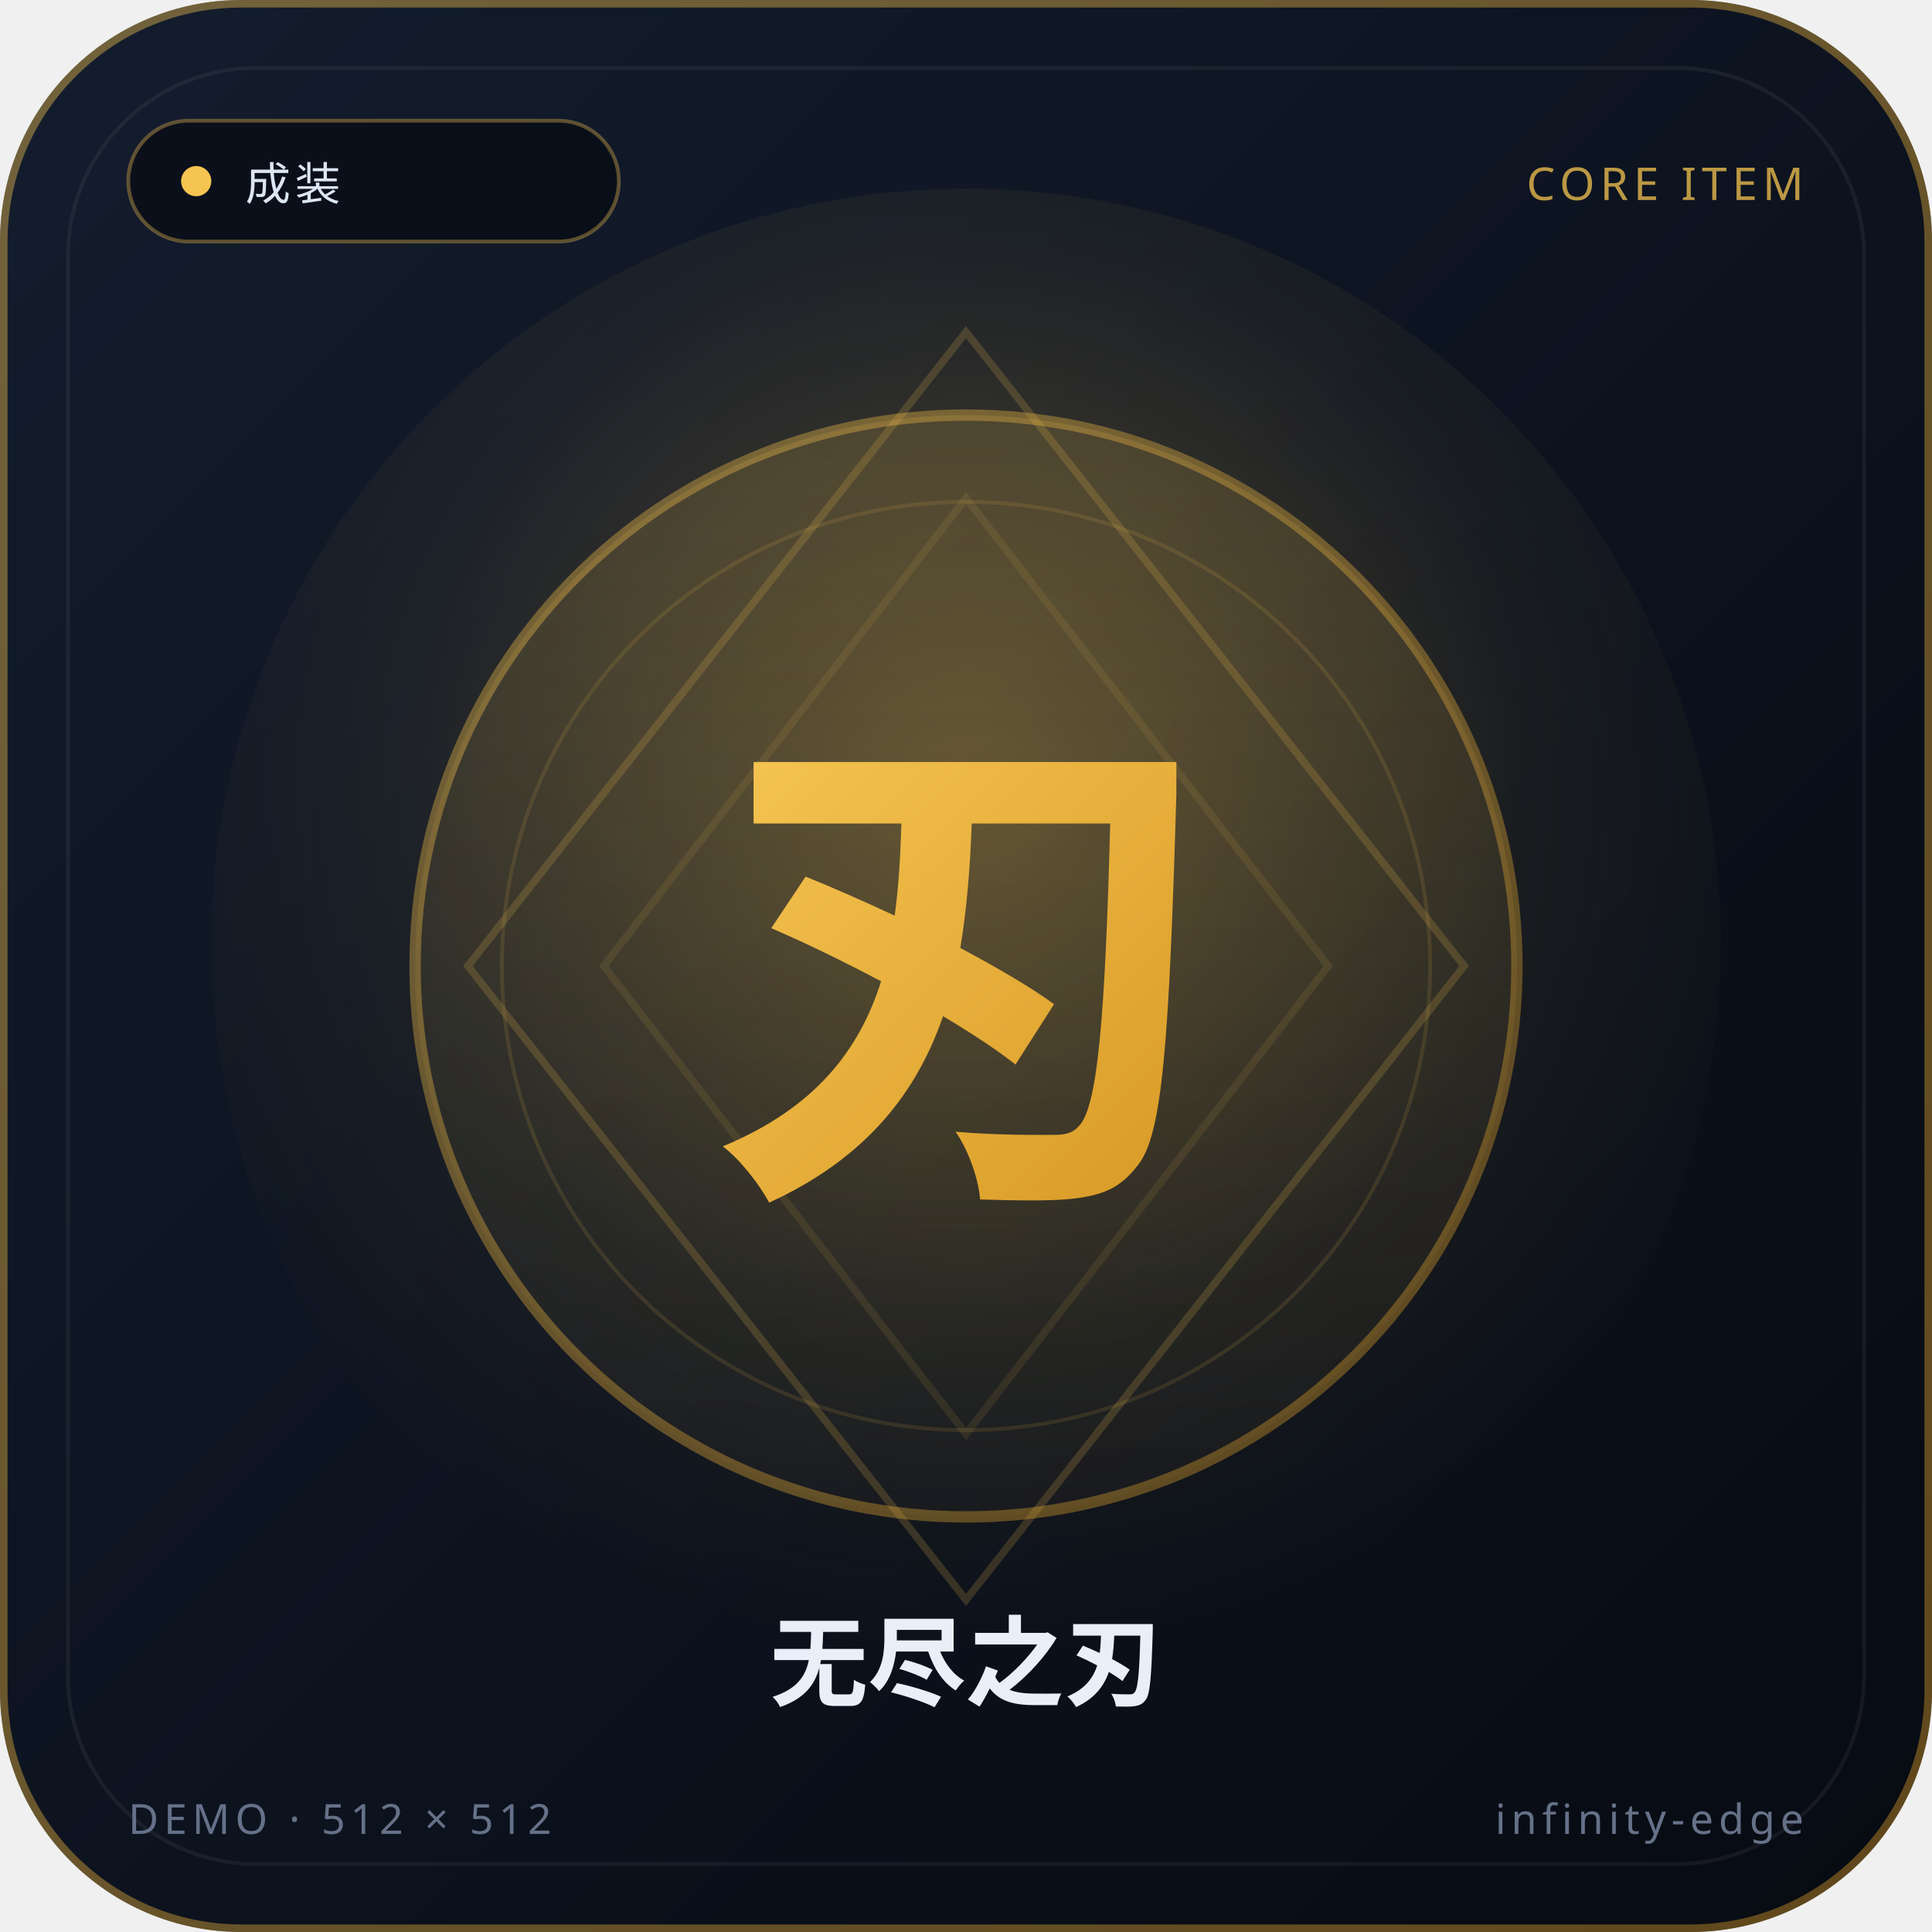
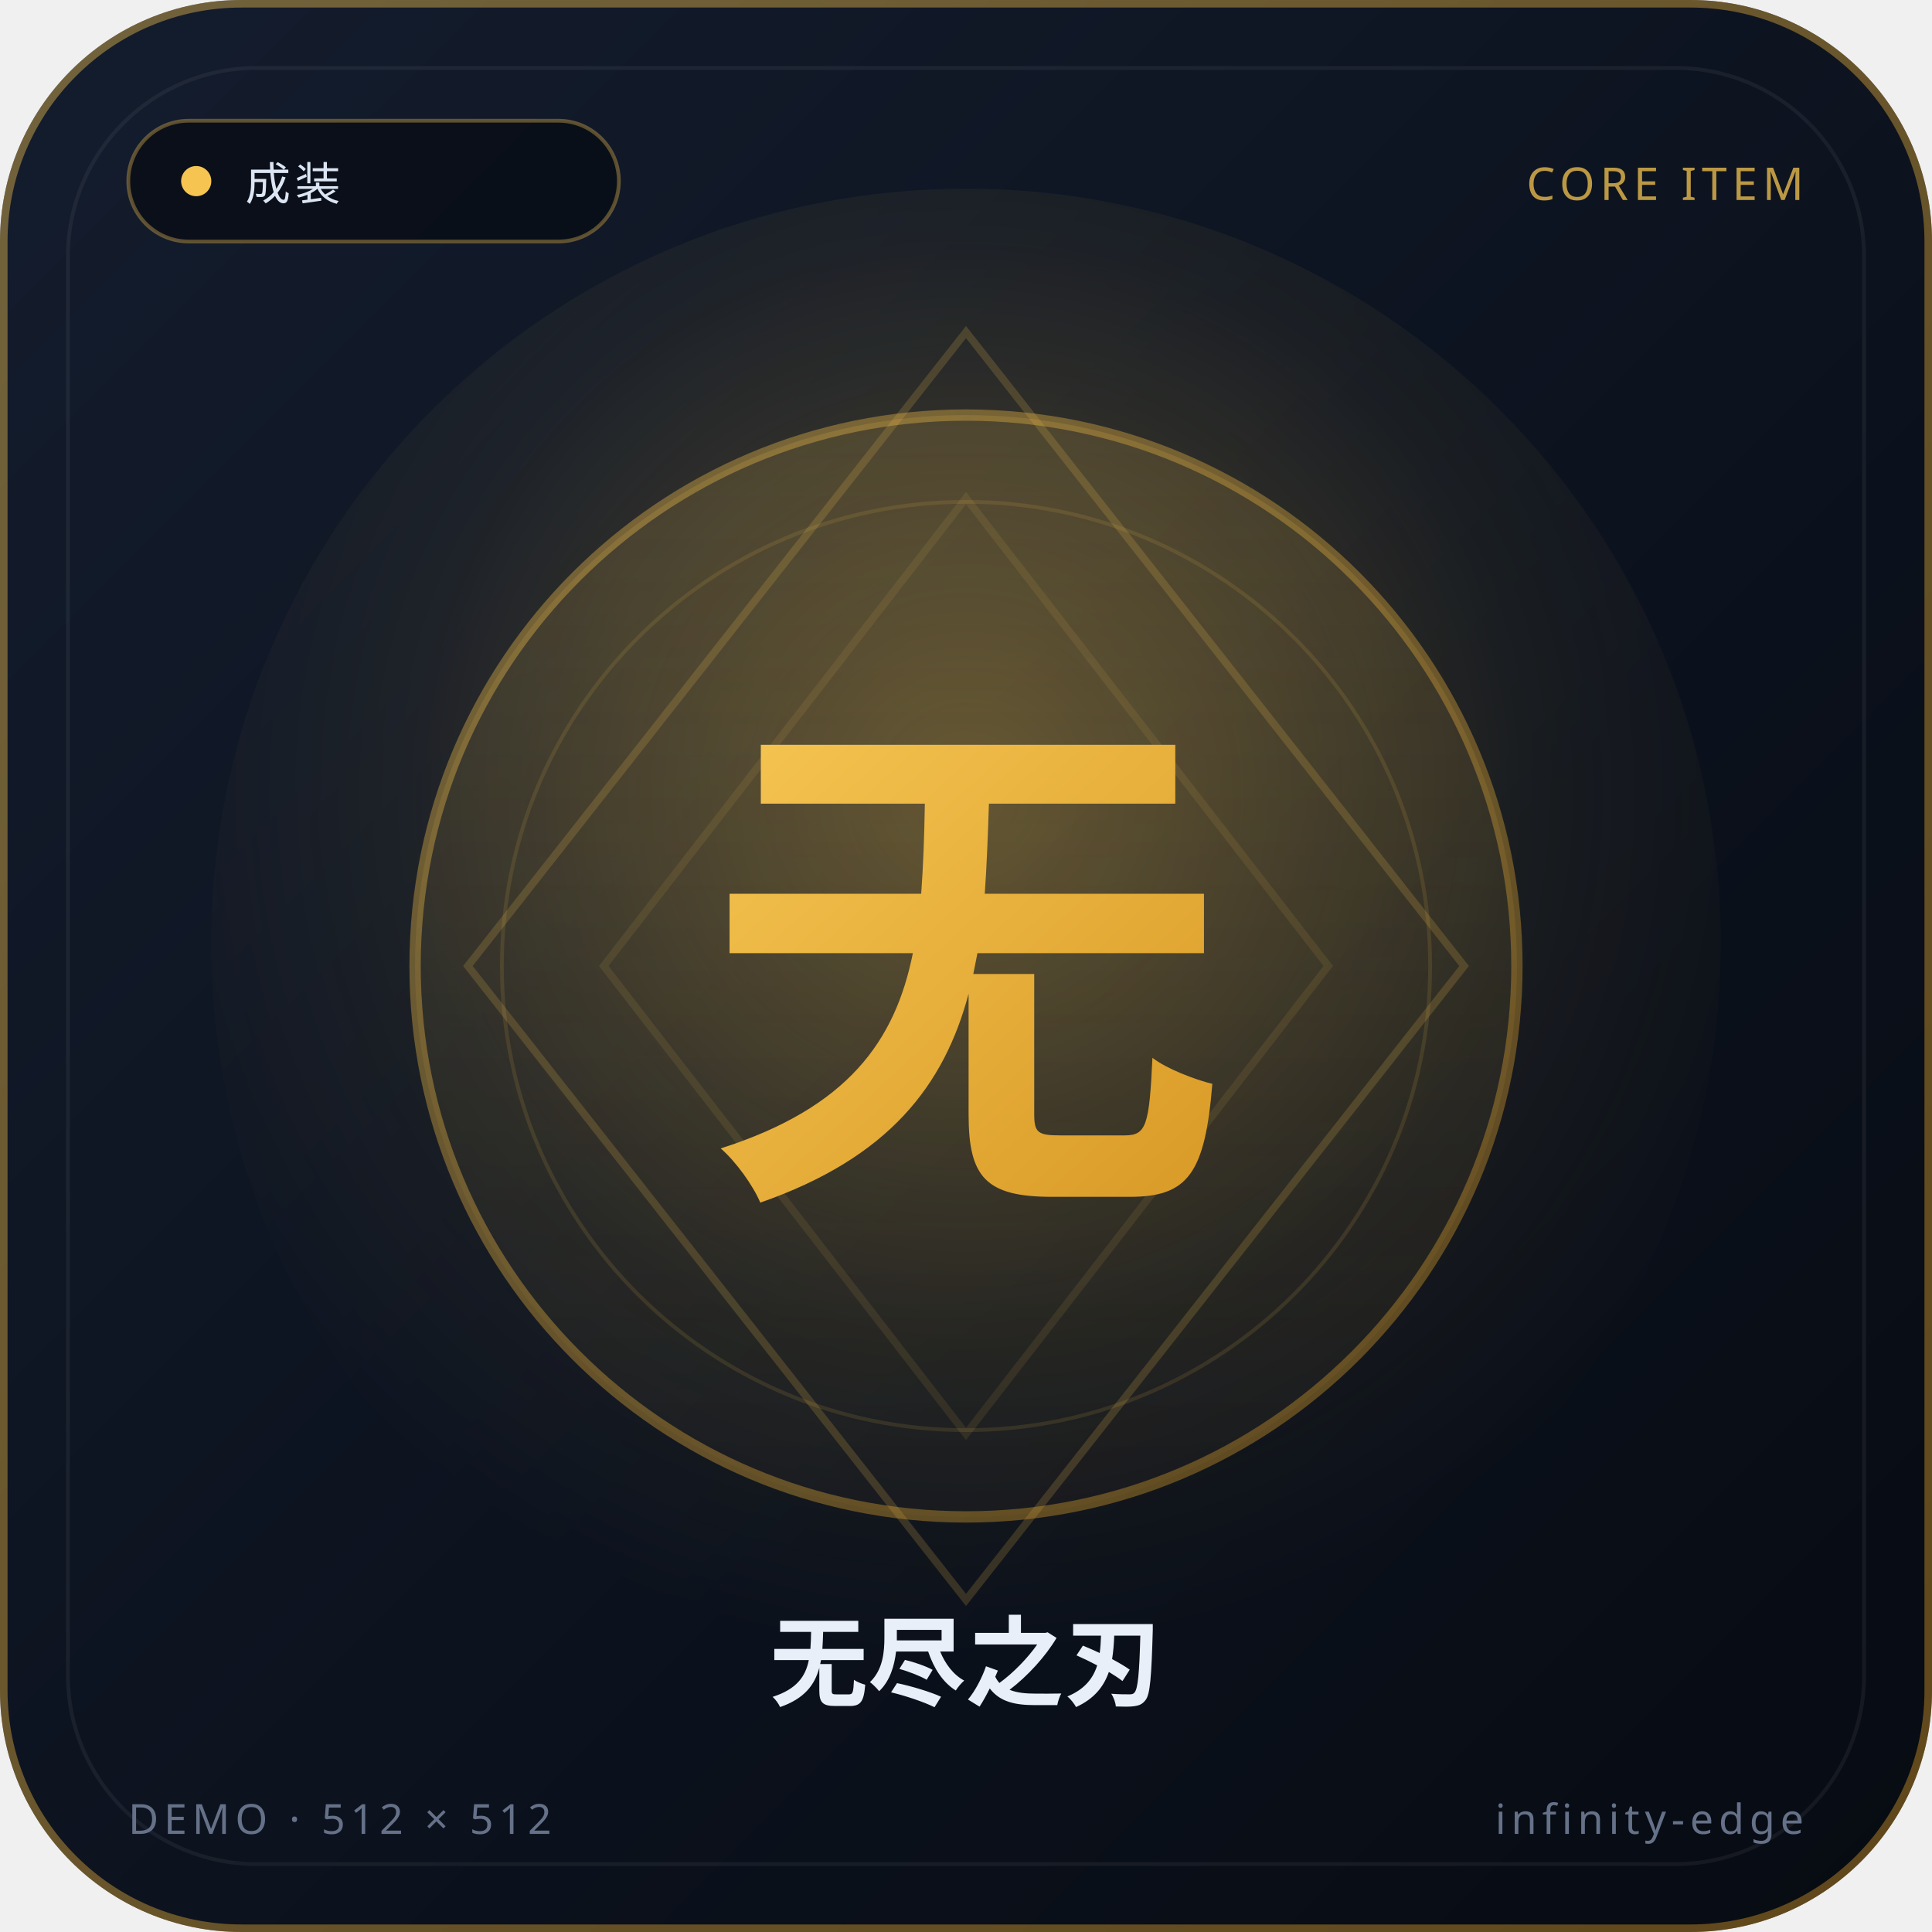
<svg xmlns="http://www.w3.org/2000/svg" width="512" height="512" viewBox="0 0 512 512" role="img" aria-label="无尽之刃 装备示例图标">
  <defs>
    <linearGradient id="bg" x1="0" y1="0" x2="1" y2="1">
      <stop offset="0" stop-color="#141d2e" />
      <stop offset=".62" stop-color="#0b111c" />
      <stop offset="1" stop-color="#070b12" />
    </linearGradient>
    <radialGradient id="glow" cx=".5" cy=".4" r=".58">
      <stop offset="0" stop-color="#f5c451" stop-opacity=".30" />
      <stop offset=".65" stop-color="#f5c451" stop-opacity=".06" />
      <stop offset="1" stop-color="#f5c451" stop-opacity="0" />
    </radialGradient>
    <linearGradient id="accent" x1="0" y1="0" x2="1" y2="1">
      <stop offset="0" stop-color="#f5c451" />
      <stop offset="1" stop-color="#d99a26" />
    </linearGradient>
    <linearGradient id="disc" x1="0" y1="0" x2="0" y2="1">
      <stop offset="0" stop-color="#f5c451" stop-opacity=".16" />
      <stop offset="1" stop-color="#f5c451" stop-opacity=".03" />
    </linearGradient>
  </defs>
  <rect width="512" height="512" rx="64" fill="url(#bg)" />
  <rect x="1" y="1" width="510" height="510" rx="63" fill="none" stroke="url(#accent)" stroke-opacity=".42" stroke-width="2" />
  <rect x="18" y="18" width="476" height="476" rx="50" fill="none" stroke="#ffffff" stroke-opacity=".055" />
  <circle cx="256" cy="250" r="200" fill="url(#glow)" />
  <g fill="none" stroke="#f5c451" stroke-opacity=".18" stroke-width="2">
    <path d="M256 88 388 256 256 424 124 256Z" />
    <path d="M256 132 352 256 256 380 160 256Z" stroke-opacity=".1" />
  </g>
  <circle cx="256" cy="256" r="146" fill="url(#disc)" stroke="url(#accent)" stroke-opacity=".38" stroke-width="3" />
  <circle cx="256" cy="256" r="123" fill="none" stroke="#f5c451" stroke-opacity=".12" stroke-width="1" />
-   <text x="256" y="306" text-anchor="middle" font-family="'Microsoft YaHei', 'PingFang SC', 'Noto Sans SC', sans-serif" font-size="138" font-weight="900" fill="url(#accent)">刃</text>
+   <text x="256" y="306" text-anchor="middle" font-family="'Microsoft YaHei', 'PingFang SC', 'Noto Sans SC', sans-serif" font-size="138" font-weight="900" fill="url(#accent)">无</text>
  <g transform="translate(34, 32)">
    <rect width="130" height="32" rx="16" fill="#080d16" fill-opacity=".8" stroke="#f5c451" stroke-opacity=".35" />
    <circle cx="18" cy="16" r="4" fill="#f5c451" />
    <text x="31" y="21" font-family="'Microsoft YaHei', 'PingFang SC', 'Noto Sans SC', sans-serif" font-size="12" letter-spacing="1.2" fill="#dbe5f3">成装</text>
  </g>
  <text x="478" y="53" text-anchor="end" font-family="'Microsoft YaHei', 'PingFang SC', 'Noto Sans SC', sans-serif" font-size="12" letter-spacing="1.4" fill="#f5c451" fill-opacity=".75">CORE ITEM</text>
  <text x="256" y="450" text-anchor="middle" font-family="'Microsoft YaHei', 'PingFang SC', 'Noto Sans SC', sans-serif" font-size="26" font-weight="700" fill="#e9eff9">无尽之刃</text>
  <text x="34" y="486" font-family="'Microsoft YaHei', 'PingFang SC', 'Noto Sans SC', sans-serif" font-size="11" letter-spacing="1.4" fill="#657188">DEMO · 512 × 512</text>
  <text x="478" y="486" text-anchor="end" font-family="'Microsoft YaHei', 'PingFang SC', 'Noto Sans SC', sans-serif" font-size="11" letter-spacing="1.4" fill="#657188">infinity-edge</text>
</svg>
